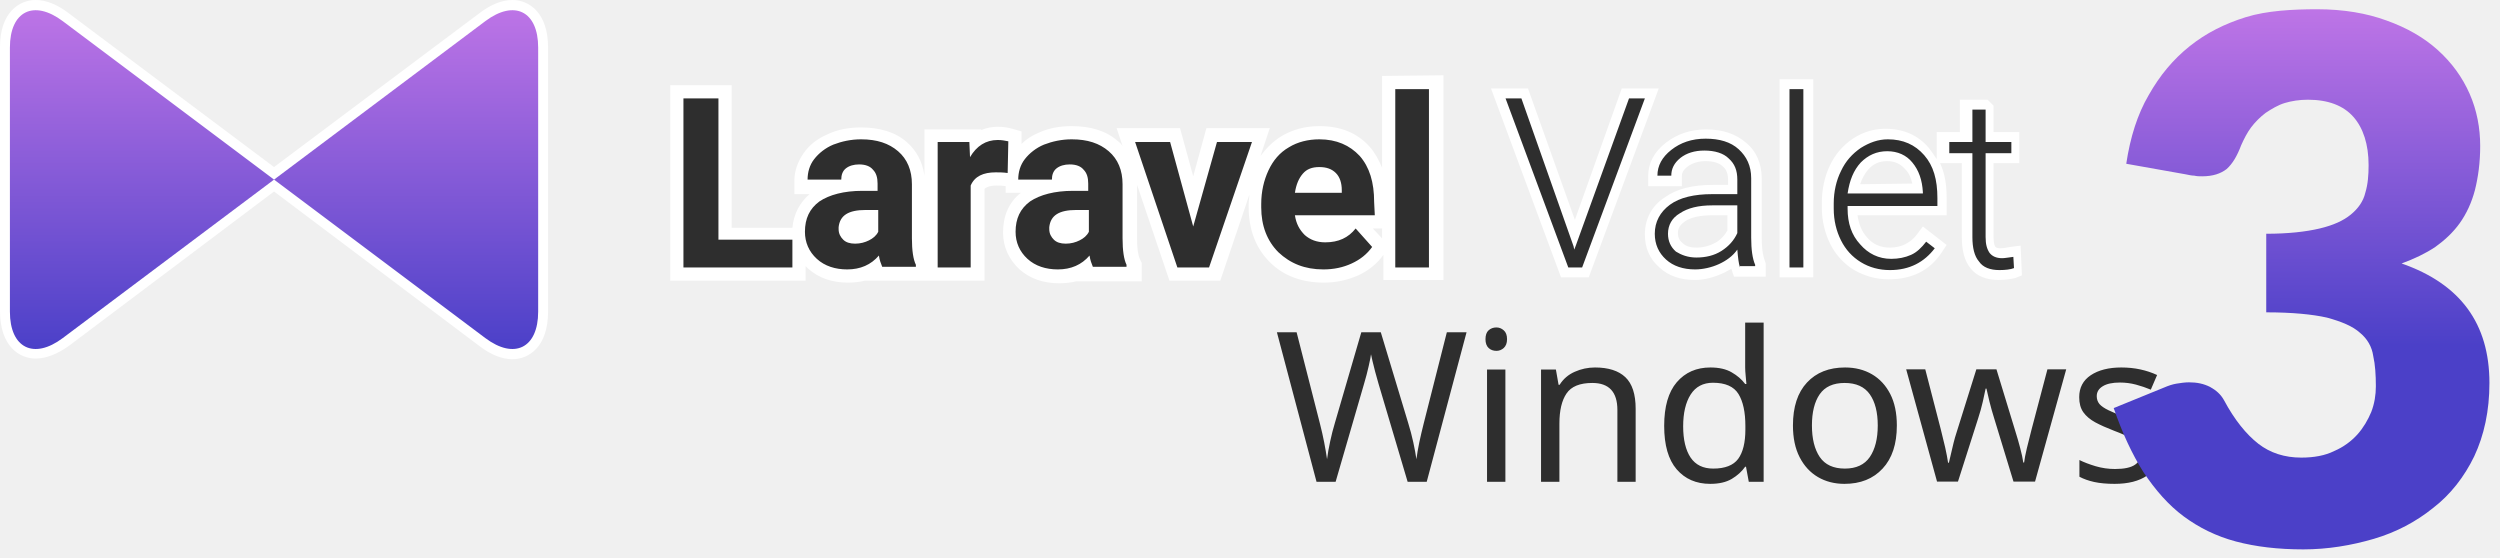
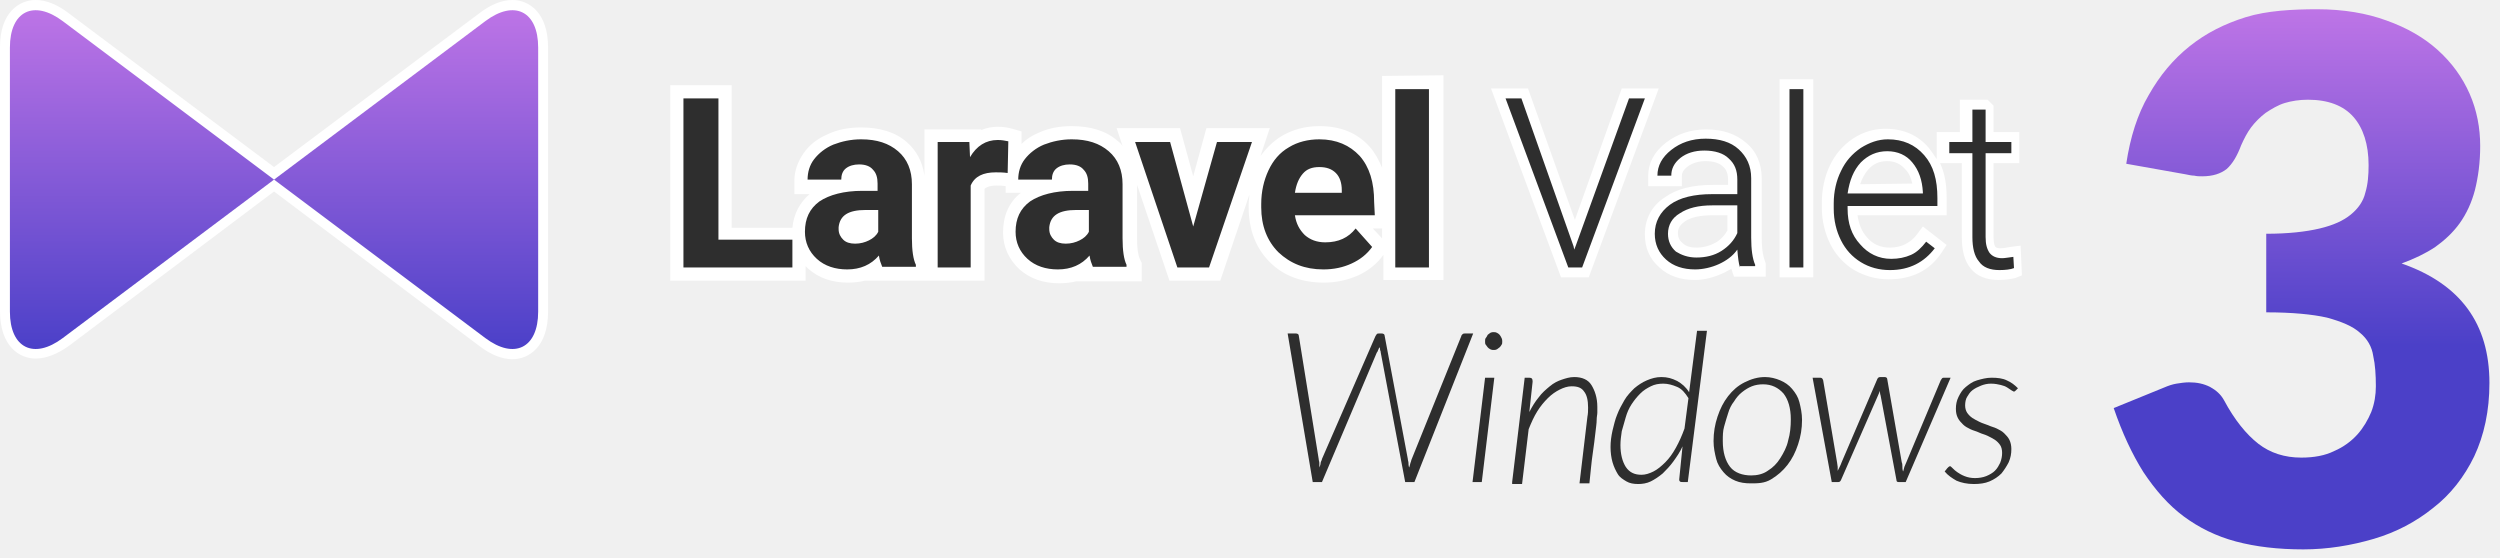
<svg xmlns="http://www.w3.org/2000/svg" version="1.1" id="Layer_1" x="0px" y="0px" viewBox="0 0 378.6 84.4" style="enable-background:new 0 0 378.6 84.4;" xml:space="preserve">
  <style type="text/css">
	.st0{fill-rule:evenodd;clip-rule:evenodd;fill:#FFFFFF;}
	.st1{fill-rule:evenodd;clip-rule:evenodd;fill:#2E2E2E;}
	.st2{fill-rule:evenodd;clip-rule:evenodd;fill:url(#SVGID_1_);}
	.st3{fill:#2E2E2E;}
- 	.st4{font-family:'Lato-LightItalic';}
- 	.st5{font-size:31.712px;}
- 	.st6{fill:url(#SVGID_00000031910178681385329290000005688566851982255515_);}
+ 	.st4{fill:url(#SVGID_00000124871755797083506000000014962630970980880286_);}
</style>
  <path class="st0" d="M209.3,11.5v13.9c-0.5-1.2-1.1-2.3-1.9-3.2c-1.9-2.1-4.4-3.1-7.6-3.1c-2.1,0-4,0.5-5.7,1.5  c-1.3,0.8-2.3,1.8-3.2,3l1.4-4.2h-9.6l-2,7.3l-2-7.3h-9.6l0.9,2.7c-0.2-0.3-0.5-0.6-0.8-0.8c-1.7-1.5-4.1-2.2-6.9-2.2  c-1.8,0-3.5,0.3-5,1c-1,0.4-1.9,1-2.6,1.7v-1.9l-1.4-0.4c-0.7-0.2-1.4-0.3-2.2-0.3c-0.7,0-1.6,0.1-2.5,0.5v-0.1H140v7  c-0.3-2.1-1.2-3.8-2.7-5.1c-1.7-1.5-4.1-2.2-6.9-2.2c-1.8,0-3.5,0.3-5,1c-1.6,0.7-2.8,1.6-3.7,2.9c-0.9,1.3-1.4,2.7-1.4,4.2v2h2.3  c-1.5,1.3-2.4,3-2.6,5.1h-9.2V12.9h-9.3v29.6H122v-2.2l0.4,0.4c1.6,1.4,3.6,2.1,6,2.1c0.9,0,1.8-0.1,2.6-0.3h18.1V28.6  c0.2-0.2,0.7-0.5,1.8-0.5c0.4,0,0.9,0,1.4,0.1v1h2.3c-1.8,1.4-2.7,3.5-2.7,6c0,2.2,0.9,4.1,2.5,5.6c1.6,1.4,3.6,2.1,6,2.1  c0.9,0,1.8-0.1,2.6-0.3h9.9v-2.8l-0.2-0.4c-0.2-0.4-0.5-1.2-0.5-3.2V28l4.9,14.5h7.7l4.4-13c0,0.5-0.1,0.9-0.1,1.4v0.5  c0,3.4,1.1,6.2,3.2,8.3c2.1,2.1,4.9,3.1,8.2,3.1c1.9,0,3.6-0.4,5.2-1.1c1.5-0.7,2.8-1.7,3.8-3.1v3.8h9.1v-31L209.3,11.5L209.3,11.5z   M207.9,34.6h1.4v1.5L207.9,34.6z M302.7,42.4c-1.9,0-3.4-0.6-4.3-1.8c-0.9-1.1-1.3-2.7-1.3-4.6V24.7h-3.3c0.7,1.5,1,3.2,1,5.2v2.7  h-13.5c0.2,1.3,0.6,2.4,1.4,3.3c0.9,1.1,2.1,1.6,3.5,1.6c0.9,0,1.7-0.2,2.3-0.5c0.6-0.3,1.3-0.8,1.8-1.5l0.9-1.2l3.6,2.8l-0.8,1.2  c-1.8,2.7-4.5,4-8,4c-1.9,0-3.6-0.5-5.2-1.4c-1.5-0.9-2.8-2.3-3.6-3.9c-0.8-1.6-1.3-3.5-1.3-5.5v-0.8c0-2,0.4-3.9,1.2-5.6  c0.8-1.7,2-3.1,3.5-4.1s3.2-1.5,4.9-1.5c2.8,0,5,1,6.6,2.9c0.4,0.5,0.8,1.1,1.2,1.7V20h3.5v-4.9h4.2l0.9,0.9v4h3.9v4.7h-3.9v11.2  c0,1,0.2,1.4,0.3,1.5c0.1,0.1,0.3,0.2,0.7,0.2c0.2,0,0.5,0,1.5-0.2l1.6-0.2l0.2,4.5l-1,0.4C304.8,42.2,303.9,42.4,302.7,42.4  L302.7,42.4z M289.6,27.8c-0.2-0.9-0.5-1.6-1.1-2.2c-0.7-0.8-1.6-1.2-2.7-1.2c-1.2,0-2.1,0.4-2.9,1.3c-0.5,0.6-0.9,1.3-1.2,2.2  L289.6,27.8L289.6,27.8z M256.7,42.4c-2.2,0-4-0.6-5.4-1.9c-1.5-1.3-2.2-3-2.2-5c0-2.3,1-4.3,3-5.6c1.8-1.3,4.2-1.9,7.3-1.9h2.3  v-0.7c0-0.9-0.2-1.6-0.8-2.1c-0.5-0.5-1.4-0.8-2.6-0.8c-1.1,0-2,0.3-2.7,0.8c-0.8,0.6-0.9,1.1-0.9,1.5v1.5h-5.1v-1.5  c0-2,0.9-3.7,2.7-5.1c1.7-1.3,3.7-2,6.1-2c2.5,0,4.5,0.7,6,2c1.6,1.3,2.4,3.2,2.4,5.5v9c0,2,0.3,3,0.5,3.5l0.1,0.3v2h-4.8  c0,0-0.4-1.1-0.4-1.2c-0.4,0.2-0.7,0.4-1.1,0.6C259.6,42,258.1,42.4,256.7,42.4L256.7,42.4z M259.3,32.6c-1.8,0-3.2,0.3-4.1,0.9  c-0.7,0.5-1.1,1-1.1,1.8c0,0.6,0.2,1.1,0.7,1.5c0.5,0.5,1.2,0.7,2.1,0.7c1.1,0,2.1-0.3,3-0.8c0.8-0.5,1.3-1.1,1.7-1.8v-2.3  L259.3,32.6z M269.5,42V12h5.1v30H269.5z M236.4,42l-10.6-28.6h5.6l7.1,19.9l7.1-19.9h5.6L240.6,42H236.4L236.4,42z" />
  <path class="st1" d="M238.3,37.3l0.1,0.5l0.2-0.5l8.1-22.4h2.4l-9.5,25.6h-2.1L228,14.9h2.4L238.3,37.3L238.3,37.3z M263.5,40.5  c-0.2-0.6-0.3-1.5-0.4-2.7c-0.7,1-1.7,1.7-2.8,2.2c-1.1,0.5-2.4,0.8-3.6,0.8c-1.8,0-3.3-0.5-4.4-1.5c-1.1-1-1.7-2.3-1.7-3.9  c0-1.8,0.8-3.3,2.3-4.4s3.7-1.6,6.4-1.6h3.8v-2.2c0-1.4-0.4-2.4-1.3-3.2c-0.8-0.8-2.1-1.2-3.7-1.2c-1.5,0-2.7,0.4-3.6,1.1  c-1,0.8-1.4,1.7-1.4,2.7H251c0-1.5,0.7-2.8,2.1-3.9s3.1-1.7,5.2-1.7s3.8,0.5,5,1.6s1.9,2.5,1.9,4.4v9c0,1.8,0.2,3.2,0.6,4.1v0.2  h-2.3L263.5,40.5z M256.9,39c1.4,0,2.7-0.3,3.8-1c1.1-0.7,1.9-1.6,2.4-2.7v-4.2h-3.8c-2.1,0-3.7,0.4-4.9,1.2  c-1.2,0.7-1.8,1.8-1.8,3.1c0,1.1,0.4,2,1.2,2.7C254.6,38.6,255.6,39,256.9,39z M273.1,40.5H271v-27h2.1V40.5z M286.2,40.9  c-1.6,0-3.1-0.4-4.4-1.2s-2.3-1.9-3-3.3c-0.7-1.4-1.1-3-1.1-4.8v-0.8c0-1.8,0.4-3.5,1.1-4.9c0.7-1.5,1.7-2.6,3-3.5  c1.3-0.8,2.6-1.3,4.1-1.3c2.3,0,4.1,0.8,5.5,2.4s2,3.7,2,6.5v1.2h-13.6v0.4c0,2.2,0.6,4,1.9,5.4c1.2,1.4,2.8,2.2,4.7,2.2  c1.1,0,2.1-0.2,3-0.6c0.9-0.4,1.6-1.1,2.3-2l1.3,1C291.4,39.7,289.2,40.9,286.2,40.9z M285.8,22.9c-1.6,0-2.9,0.6-4,1.7  c-1.1,1.2-1.7,2.7-2,4.7h11.4v-0.2c-0.1-1.8-0.6-3.3-1.6-4.5C288.7,23.5,287.4,22.9,285.8,22.9z M300.7,16.6v4.9h3.9v1.7h-3.9v12.7  c0,1.1,0.2,1.8,0.6,2.4c0.4,0.5,1,0.8,1.9,0.8c0.4,0,0.9-0.1,1.7-0.2l0.1,1.7c-0.5,0.2-1.3,0.3-2.2,0.3c-1.4,0-2.5-0.4-3.1-1.3  c-0.7-0.8-1-2.1-1-3.7V23.2h-3.5v-1.7h3.5v-4.9L300.7,16.6z" />
  <g>
    <path class="st0" d="M5.4,54.3c-2.5,0-5.4-1.9-5.4-7.2v-40C0,1.9,2.9,0,5.4,0c1.6,0,3.3,0.7,5,2l31.1,23.3L72.6,2   c1.7-1.3,3.4-2,5-2C80.1,0,83,1.9,83,7.2v40c0,5.3-2.9,7.2-5.4,7.2c-1.6,0-3.3-0.7-5-2L41.5,29L10.4,52.4C8.7,53.6,7,54.3,5.4,54.3   z" />
    <linearGradient id="SVGID_1_" gradientUnits="userSpaceOnUse" x1="-130.325" y1="152.859" x2="-130.325" y2="153.859" gradientTransform="matrix(80 0 0 51.3249 10467.5 -7844.004)">
      <stop offset="0" style="stop-color:#BD74E6" />
      <stop offset="1" style="stop-color:#4B40C8" />
    </linearGradient>
    <path class="st2" d="M1.5,7.2c0-5.5,3.6-7.3,8-4l32,24l32-24c4.4-3.3,8-1.5,8,4v40c0,5.5-3.6,7.3-8,4l-32-24l-32,24   c-4.4,3.3-8,1.5-8-4V7.2z" />
  </g>
  <path class="st1" d="M108.8,36.3H120v4.2h-16.5V14.9h5.3V36.3z M138.1,36.1v-8.2c0-2.1-0.7-3.8-2.1-5c-1.4-1.2-3.2-1.8-5.6-1.8  c-1.5,0-2.9,0.3-4.2,0.8c-1.2,0.5-2.2,1.3-2.9,2.2c-0.7,0.9-1,2-1,3.1h5.1c0-0.7,0.2-1.3,0.7-1.7c0.5-0.4,1.2-0.6,2-0.6  c1,0,1.7,0.3,2.1,0.8c0.5,0.5,0.7,1.2,0.7,2.1v1.1h-2.3c-2.8,0-5,0.6-6.5,1.6c-1.5,1.1-2.2,2.6-2.2,4.6c0,1.6,0.6,3,1.8,4.1  c1.2,1.1,2.8,1.6,4.6,1.6c2,0,3.6-0.7,4.8-2.1c0.1,0.7,0.3,1.2,0.5,1.7h5.1v-0.3C138.3,39.3,138.1,37.9,138.1,36.1z M133,35.1  c-0.3,0.6-0.8,1-1.4,1.3c-0.6,0.3-1.3,0.5-2.1,0.5s-1.4-0.2-1.8-0.6c-0.4-0.4-0.7-0.9-0.7-1.6v-0.3c0.2-1.8,1.5-2.6,4.1-2.6h1.9  C133,31.8,133,35.1,133,35.1z M152.6,26.2c-0.7-0.1-1.3-0.1-1.8-0.1c-1.9,0-3.2,0.6-3.8,2v12.4h-5v-19h4.8l0.1,2.3  c1-1.7,2.4-2.6,4.2-2.6c0.6,0,1.1,0.1,1.6,0.2L152.6,26.2z M170,36.1v-8.2c0-2.1-0.7-3.8-2.1-5c-1.4-1.2-3.2-1.8-5.6-1.8  c-1.5,0-2.9,0.3-4.2,0.8c-1.2,0.5-2.2,1.3-2.9,2.2s-1,2-1,3.1h5.1c0-0.7,0.2-1.3,0.7-1.7c0.5-0.4,1.2-0.6,2-0.6c1,0,1.7,0.3,2.1,0.8  c0.5,0.5,0.7,1.2,0.7,2.1v1.1h-2.3c-2.8,0-5,0.6-6.5,1.6c-1.5,1.1-2.2,2.6-2.2,4.6c0,1.6,0.6,3,1.8,4.1s2.8,1.6,4.6,1.6  c2,0,3.6-0.7,4.8-2.1c0.1,0.7,0.3,1.2,0.5,1.7h5.1v-0.3C170.2,39.3,170,37.9,170,36.1L170,36.1z M164.9,35.1c-0.3,0.6-0.8,1-1.4,1.3  c-0.6,0.3-1.3,0.5-2.1,0.5s-1.4-0.2-1.8-0.6c-0.4-0.4-0.7-0.9-0.7-1.6v-0.3c0.2-1.8,1.5-2.6,4.1-2.6h1.9  C164.9,31.8,164.9,35.1,164.9,35.1z M180.7,34.3l3.6-12.8h5.3l-6.5,19h-4.8l-6.4-19h5.3L180.7,34.3L180.7,34.3z M208.1,30.6  c0-3-0.7-5.3-2.2-7c-1.5-1.6-3.5-2.5-6.1-2.5c-1.7,0-3.3,0.4-4.6,1.2c-1.4,0.8-2.4,2-3.1,3.5c-0.7,1.5-1.1,3.2-1.1,5.1v0.5  c0,2.8,0.9,5.1,2.6,6.8c1.8,1.7,4,2.6,6.8,2.6c1.6,0,3-0.3,4.3-0.9c1.3-0.6,2.3-1.4,3.1-2.5l-2.5-2.8c-1.1,1.4-2.6,2.1-4.6,2.1  c-1.3,0-2.3-0.4-3.1-1.1c-0.8-0.8-1.3-1.7-1.5-3h12.1L208.1,30.6L208.1,30.6z M203.2,29.2h-7.1c0.2-1.3,0.6-2.2,1.2-2.9  c0.6-0.7,1.4-1,2.5-1s1.9,0.3,2.5,0.9s0.9,1.5,0.9,2.6L203.2,29.2L203.2,29.2z M216.4,40.5h-5.1v-27h5.1V40.5z" />
-   <text transform="matrix(1 0 0 1 193 72.9629)" class="st3 st4 st5">Windows</text>
  <g>
-     <linearGradient id="SVGID_00000012456817219000718350000010788524337185912746_" gradientUnits="userSpaceOnUse" x1="348.794" y1="1.802" x2="348.794" y2="52.374">
+     <path class="st3" d="M195,50.5h1.2c0.3,0,0.5,0.1,0.5,0.4l3,18.6c0,0.2,0.1,0.4,0.1,0.6c0,0.2,0,0.4,0,0.7c0.1-0.2,0.2-0.5,0.2-0.7   s0.2-0.4,0.2-0.6l8.1-18.6c0.1-0.1,0.1-0.2,0.2-0.3s0.2-0.1,0.4-0.1h0.3c0.3,0,0.5,0.1,0.5,0.4l3.5,18.6c0,0.2,0.1,0.4,0.1,0.6   c0,0.2,0,0.4,0.1,0.7c0.1-0.2,0.1-0.4,0.2-0.7c0.1-0.2,0.1-0.4,0.2-0.6l7.5-18.6c0-0.1,0.1-0.2,0.2-0.3c0.1-0.1,0.3-0.1,0.4-0.1   h1.2L214.2,73h-1.4l-3.7-19.6c0-0.1,0-0.2-0.1-0.4c0-0.1,0-0.3-0.1-0.4c-0.1,0.1-0.1,0.3-0.2,0.4c0,0.1-0.1,0.3-0.2,0.4L200.2,73   h-1.4L195,50.5z" />
+     <path class="st3" d="M226.3,57.2L224.4,73H223l1.9-15.8H226.3z M227.5,51.7c0,0.2,0,0.4-0.1,0.5c-0.1,0.2-0.2,0.3-0.3,0.4   s-0.3,0.2-0.4,0.3c-0.2,0.1-0.3,0.1-0.5,0.1c-0.2,0-0.3,0-0.5-0.1c-0.2-0.1-0.3-0.2-0.4-0.3c-0.1-0.1-0.2-0.3-0.3-0.4   s-0.1-0.3-0.1-0.5s0-0.4,0.1-0.5s0.2-0.3,0.3-0.5c0.1-0.1,0.3-0.2,0.4-0.3c0.2-0.1,0.3-0.1,0.5-0.1c0.2,0,0.3,0,0.5,0.1   c0.2,0.1,0.3,0.2,0.4,0.3s0.2,0.3,0.3,0.5C227.5,51.4,227.5,51.6,227.5,51.7z" />
+     <path class="st3" d="M229,73l1.9-15.8h0.7c0.4,0,0.5,0.2,0.5,0.6l-0.5,4.6c0.4-0.8,0.9-1.6,1.4-2.2c0.5-0.7,1.1-1.2,1.7-1.7   s1.2-0.8,1.8-1c0.6-0.2,1.2-0.4,1.9-0.4c1.2,0,2.1,0.4,2.6,1.2s0.9,1.9,0.9,3.3c0,0.1,0,0.2,0,0.3c0,0.1,0,0.3,0,0.6   c0,0.3-0.1,0.6-0.1,1.1s-0.1,1.1-0.2,2c-0.1,0.8-0.2,1.8-0.4,3.1s-0.3,2.7-0.5,4.5h-1.5l1.2-10.1c0.1-0.5,0.1-0.9,0.1-1.4   c0-1.1-0.2-1.9-0.6-2.4c-0.4-0.6-1-0.8-1.9-0.8c-0.6,0-1.2,0.2-1.8,0.5s-1.2,0.7-1.8,1.3c-0.6,0.6-1.1,1.2-1.6,2   c-0.5,0.8-0.9,1.7-1.3,2.7l-1,8.3H229z" />
+     <path class="st3" d="M254.8,73c-0.2,0-0.3,0-0.4-0.1c-0.1-0.1-0.1-0.2-0.1-0.3l0.5-5c-0.4,0.9-0.9,1.6-1.4,2.3s-1.1,1.3-1.6,1.8   c-0.6,0.5-1.2,0.9-1.8,1.2c-0.6,0.3-1.3,0.4-1.9,0.4c-0.7,0-1.3-0.1-1.8-0.4c-0.5-0.3-1-0.6-1.3-1.1c-0.3-0.5-0.6-1.1-0.8-1.8   c-0.2-0.7-0.3-1.5-0.3-2.3c0-0.8,0.1-1.6,0.3-2.5c0.2-0.8,0.4-1.7,0.7-2.4c0.3-0.8,0.7-1.5,1.1-2.2s1-1.3,1.5-1.8   c0.6-0.5,1.2-0.9,1.9-1.2c0.7-0.3,1.4-0.5,2.2-0.5c0.9,0,1.6,0.2,2.4,0.6c0.7,0.4,1.3,0.9,1.8,1.7l1.2-9.3h1.5L255.6,73H254.8z    M248.6,71.9c0.6,0,1.2-0.2,1.8-0.5s1.2-0.8,1.8-1.4c0.6-0.6,1.1-1.3,1.6-2.2c0.5-0.9,0.9-1.8,1.3-2.9l0.6-4.6   c-0.5-0.8-1-1.4-1.7-1.7c-0.7-0.3-1.4-0.5-2.1-0.5c-0.7,0-1.3,0.1-1.9,0.4s-1.1,0.6-1.6,1.1c-0.5,0.5-0.9,1-1.3,1.6   c-0.4,0.6-0.7,1.3-0.9,2c-0.2,0.7-0.4,1.4-0.6,2.1c-0.1,0.7-0.2,1.4-0.2,2.1c0,1.4,0.3,2.5,0.8,3.3   C246.8,71.6,247.6,71.9,248.6,71.9z" />
+     <path class="st3" d="M265.1,73.2c-0.8,0-1.6-0.1-2.3-0.4c-0.7-0.3-1.3-0.7-1.8-1.3c-0.5-0.6-0.9-1.2-1.1-2s-0.4-1.7-0.4-2.7   c0-1.3,0.2-2.5,0.6-3.7c0.4-1.2,0.9-2.2,1.6-3.1s1.5-1.6,2.5-2.1c1-0.5,2-0.8,3.1-0.8c0.8,0,1.6,0.2,2.3,0.5   c0.7,0.3,1.3,0.7,1.8,1.3c0.5,0.6,0.9,1.2,1.1,2s0.4,1.7,0.4,2.7c0,1.3-0.2,2.5-0.6,3.7c-0.4,1.2-0.9,2.2-1.6,3.1   c-0.7,0.9-1.5,1.6-2.5,2.2S266.2,73.2,265.1,73.2z M265.2,72c0.9,0,1.8-0.2,2.5-0.7c0.8-0.5,1.4-1.1,1.9-1.9s1-1.7,1.2-2.7   c0.3-1,0.4-2.1,0.4-3.2c0-1.7-0.4-3-1.1-3.9c-0.8-0.9-1.8-1.4-3.1-1.4c-0.6,0-1.2,0.1-1.7,0.3c-0.5,0.2-1,0.5-1.5,0.9   c-0.5,0.4-0.9,0.9-1.2,1.4c-0.4,0.5-0.7,1.1-0.9,1.8c-0.2,0.6-0.4,1.3-0.6,2s-0.2,1.4-0.2,2.2c0,1.7,0.4,3,1.1,3.9   S263.9,72,265.2,72z" />
+     <path class="st3" d="M274.5,57.2h1.1c0.3,0,0.4,0.1,0.5,0.4l2.1,12.4c0,0.2,0.1,0.5,0.1,0.7s0,0.4,0,0.6c0.1-0.2,0.2-0.4,0.3-0.6   s0.2-0.4,0.3-0.7l5.4-12.6c0.1-0.2,0.2-0.3,0.5-0.3h0.6c0.2,0,0.4,0.1,0.4,0.3L288,70c0.1,0.2,0.1,0.5,0.1,0.7c0,0.2,0,0.4,0.1,0.7   c0.1-0.2,0.1-0.4,0.2-0.7c0.1-0.2,0.2-0.5,0.3-0.7l5.2-12.4c0.1-0.1,0.1-0.2,0.2-0.3s0.2-0.1,0.3-0.1h1L288.6,73h-1.1   c-0.2,0-0.3-0.1-0.3-0.3l-2.4-12.8c-0.1-0.3-0.1-0.5-0.1-0.7c-0.1,0.2-0.2,0.5-0.3,0.7l-5.6,12.8c-0.1,0.2-0.2,0.3-0.4,0.3h-1   L274.5,57.2z" />
+     <path class="st3" d="M305.3,59.1c-0.1,0.1-0.2,0.2-0.3,0.2c-0.1,0-0.2-0.1-0.4-0.2c-0.2-0.1-0.4-0.3-0.6-0.4   c-0.3-0.2-0.6-0.3-1-0.4c-0.4-0.1-0.9-0.2-1.5-0.2c-0.5,0-1,0.1-1.5,0.3c-0.5,0.2-0.9,0.4-1.3,0.7c-0.4,0.3-0.6,0.7-0.8,1   s-0.3,0.8-0.3,1.3c0,0.4,0.1,0.8,0.3,1.1c0.2,0.3,0.5,0.6,0.8,0.8c0.3,0.2,0.7,0.4,1.1,0.6s0.8,0.3,1.3,0.5   c0.4,0.2,0.9,0.3,1.3,0.5c0.4,0.2,0.8,0.4,1.1,0.7c0.3,0.3,0.6,0.6,0.8,1c0.2,0.4,0.3,0.9,0.3,1.4c0,0.7-0.1,1.3-0.4,2   c-0.3,0.6-0.7,1.2-1.1,1.7c-0.5,0.5-1.1,0.9-1.8,1.2s-1.5,0.4-2.4,0.4c-1,0-1.9-0.2-2.6-0.5c-0.7-0.4-1.3-0.8-1.8-1.4l0.4-0.5   c0.1-0.1,0.1-0.1,0.2-0.2c0.1,0,0.1-0.1,0.2-0.1c0.1,0,0.2,0.1,0.4,0.3c0.2,0.2,0.4,0.4,0.7,0.6c0.3,0.2,0.6,0.4,1.1,0.6   s1,0.3,1.6,0.3c0.6,0,1.2-0.1,1.7-0.3s1-0.5,1.3-0.8c0.4-0.4,0.6-0.8,0.8-1.2c0.2-0.5,0.3-1,0.3-1.5c0-0.5-0.1-0.9-0.3-1.2   c-0.2-0.3-0.5-0.6-0.8-0.8c-0.3-0.2-0.7-0.4-1.1-0.6s-0.9-0.3-1.3-0.5c-0.4-0.2-0.9-0.3-1.3-0.5c-0.4-0.2-0.8-0.4-1.1-0.7   c-0.3-0.3-0.6-0.6-0.8-1c-0.2-0.4-0.3-0.8-0.3-1.4c0-0.6,0.1-1.2,0.4-1.8s0.6-1.1,1.1-1.5c0.5-0.4,1-0.8,1.7-1s1.4-0.4,2.2-0.4   c0.9,0,1.7,0.1,2.3,0.4c0.7,0.3,1.2,0.7,1.7,1.2L305.3,59.1z" />
+   </g>
+   <g>
+     <linearGradient id="SVGID_00000125564629436927323580000003895515162396812215_" gradientUnits="userSpaceOnUse" x1="348.794" y1="1.802" x2="348.794" y2="52.374">
      <stop offset="0" style="stop-color:#BD74E6" />
      <stop offset="1" style="stop-color:#4B40C8" />
    </linearGradient>
-     <path style="fill:url(#SVGID_00000012456817219000718350000010788524337185912746_);" d="M350.9,1.4c4,0,7.5,0.6,10.5,1.7   c3.1,1.1,5.7,2.6,7.8,4.5c2.1,1.9,3.7,4.1,4.8,6.6c1.1,2.5,1.6,5.2,1.6,7.9c0,2.5-0.3,4.7-0.8,6.7c-0.5,1.9-1.3,3.6-2.3,5   c-1,1.4-2.3,2.6-3.7,3.6c-1.5,1-3.2,1.8-5.1,2.5c8.9,3.1,13.3,9.1,13.3,18.1c0,4.2-0.8,7.9-2.3,11.1c-1.5,3.1-3.6,5.8-6.2,7.8   c-2.6,2.1-5.6,3.7-9,4.7c-3.4,1-7,1.6-10.7,1.6c-3.8,0-7.2-0.4-10.2-1.2c-3-0.8-5.6-2.1-7.9-3.8c-2.3-1.7-4.3-4-6.1-6.7   c-1.7-2.7-3.2-5.9-4.5-9.7l7.6-3.1c0.7-0.3,1.3-0.5,1.9-0.6s1.3-0.2,1.9-0.2c1.2,0,2.2,0.2,3.2,0.7c0.9,0.5,1.6,1.1,2.1,2   c1.6,3,3.4,5.2,5.2,6.6c1.8,1.4,4,2.1,6.5,2.1c1.9,0,3.6-0.3,5-1c1.4-0.6,2.6-1.5,3.5-2.5c0.9-1,1.6-2.2,2.1-3.4   c0.5-1.3,0.7-2.6,0.7-3.9c0-1.7-0.1-3.3-0.4-4.6c-0.2-1.4-0.9-2.6-2-3.5c-1.1-1-2.8-1.7-5-2.3c-2.2-0.5-5.3-0.8-9.2-0.8V35.4   c3.3,0,6-0.3,8.1-0.8c2.1-0.5,3.6-1.2,4.7-2.1c1.1-0.9,1.9-2,2.2-3.3c0.4-1.3,0.5-2.7,0.5-4.2c0-3.1-0.8-5.6-2.3-7.3   c-1.5-1.7-3.8-2.6-6.9-2.6c-1.3,0-2.5,0.2-3.5,0.5s-2,0.9-2.9,1.5c-0.8,0.6-1.6,1.4-2.2,2.2c-0.6,0.8-1.1,1.8-1.5,2.7   c-0.6,1.6-1.3,2.8-2.2,3.6c-0.9,0.7-2.1,1.1-3.7,1.1c-0.4,0-0.8,0-1.2-0.1c-0.4,0-0.8-0.1-1.3-0.2l-9-1.6c0.6-4,1.7-7.5,3.4-10.4   c1.7-3,3.7-5.4,6.2-7.4s5.3-3.4,8.5-4.4S347.3,1.4,350.9,1.4z" />
+     <path style="fill:url(#SVGID_00000125564629436927323580000003895515162396812215_);" d="M350.9,1.4c4,0,7.5,0.6,10.5,1.7   c3.1,1.1,5.7,2.6,7.8,4.5c2.1,1.9,3.7,4.1,4.8,6.6c1.1,2.5,1.6,5.2,1.6,7.9c0,2.5-0.3,4.7-0.8,6.7c-0.5,1.9-1.3,3.6-2.3,5   c-1,1.4-2.3,2.6-3.7,3.6c-1.5,1-3.2,1.8-5.1,2.5c8.9,3.1,13.3,9.1,13.3,18.1c0,4.2-0.8,7.9-2.3,11.1c-1.5,3.1-3.6,5.8-6.2,7.8   c-2.6,2.1-5.6,3.7-9,4.7c-3.4,1-7,1.6-10.7,1.6c-3.8,0-7.2-0.4-10.2-1.2c-3-0.8-5.6-2.1-7.9-3.8c-2.3-1.7-4.3-4-6.1-6.7   c-1.7-2.7-3.2-5.9-4.5-9.7l7.6-3.1c0.7-0.3,1.3-0.5,1.9-0.6s1.3-0.2,1.9-0.2c1.2,0,2.2,0.2,3.2,0.7c0.9,0.5,1.6,1.1,2.1,2   c1.6,3,3.4,5.2,5.2,6.6c1.8,1.4,4,2.1,6.5,2.1c1.9,0,3.6-0.3,5-1c1.4-0.6,2.6-1.5,3.5-2.5c0.9-1,1.6-2.2,2.1-3.4   c0.5-1.3,0.7-2.6,0.7-3.9c0-1.7-0.1-3.3-0.4-4.6c-0.2-1.4-0.9-2.6-2-3.5c-1.1-1-2.8-1.7-5-2.3c-2.2-0.5-5.3-0.8-9.2-0.8V35.4   c3.3,0,6-0.3,8.1-0.8c2.1-0.5,3.6-1.2,4.7-2.1c1.1-0.9,1.9-2,2.2-3.3c0.4-1.3,0.5-2.7,0.5-4.2c0-3.1-0.8-5.6-2.3-7.3   c-1.5-1.7-3.8-2.6-6.9-2.6c-1.3,0-2.5,0.2-3.5,0.5s-2,0.9-2.9,1.5c-0.8,0.6-1.6,1.4-2.2,2.2c-0.6,0.8-1.1,1.8-1.5,2.7   c-0.6,1.6-1.3,2.8-2.2,3.6c-0.9,0.7-2.1,1.1-3.7,1.1c-0.4,0-0.8,0-1.2-0.1c-0.4,0-0.8-0.1-1.3-0.2l-9-1.6c0.6-4,1.7-7.5,3.4-10.4   c1.7-3,3.7-5.4,6.2-7.4s5.3-3.4,8.5-4.4S347.3,1.4,350.9,1.4z" />
  </g>
</svg>
